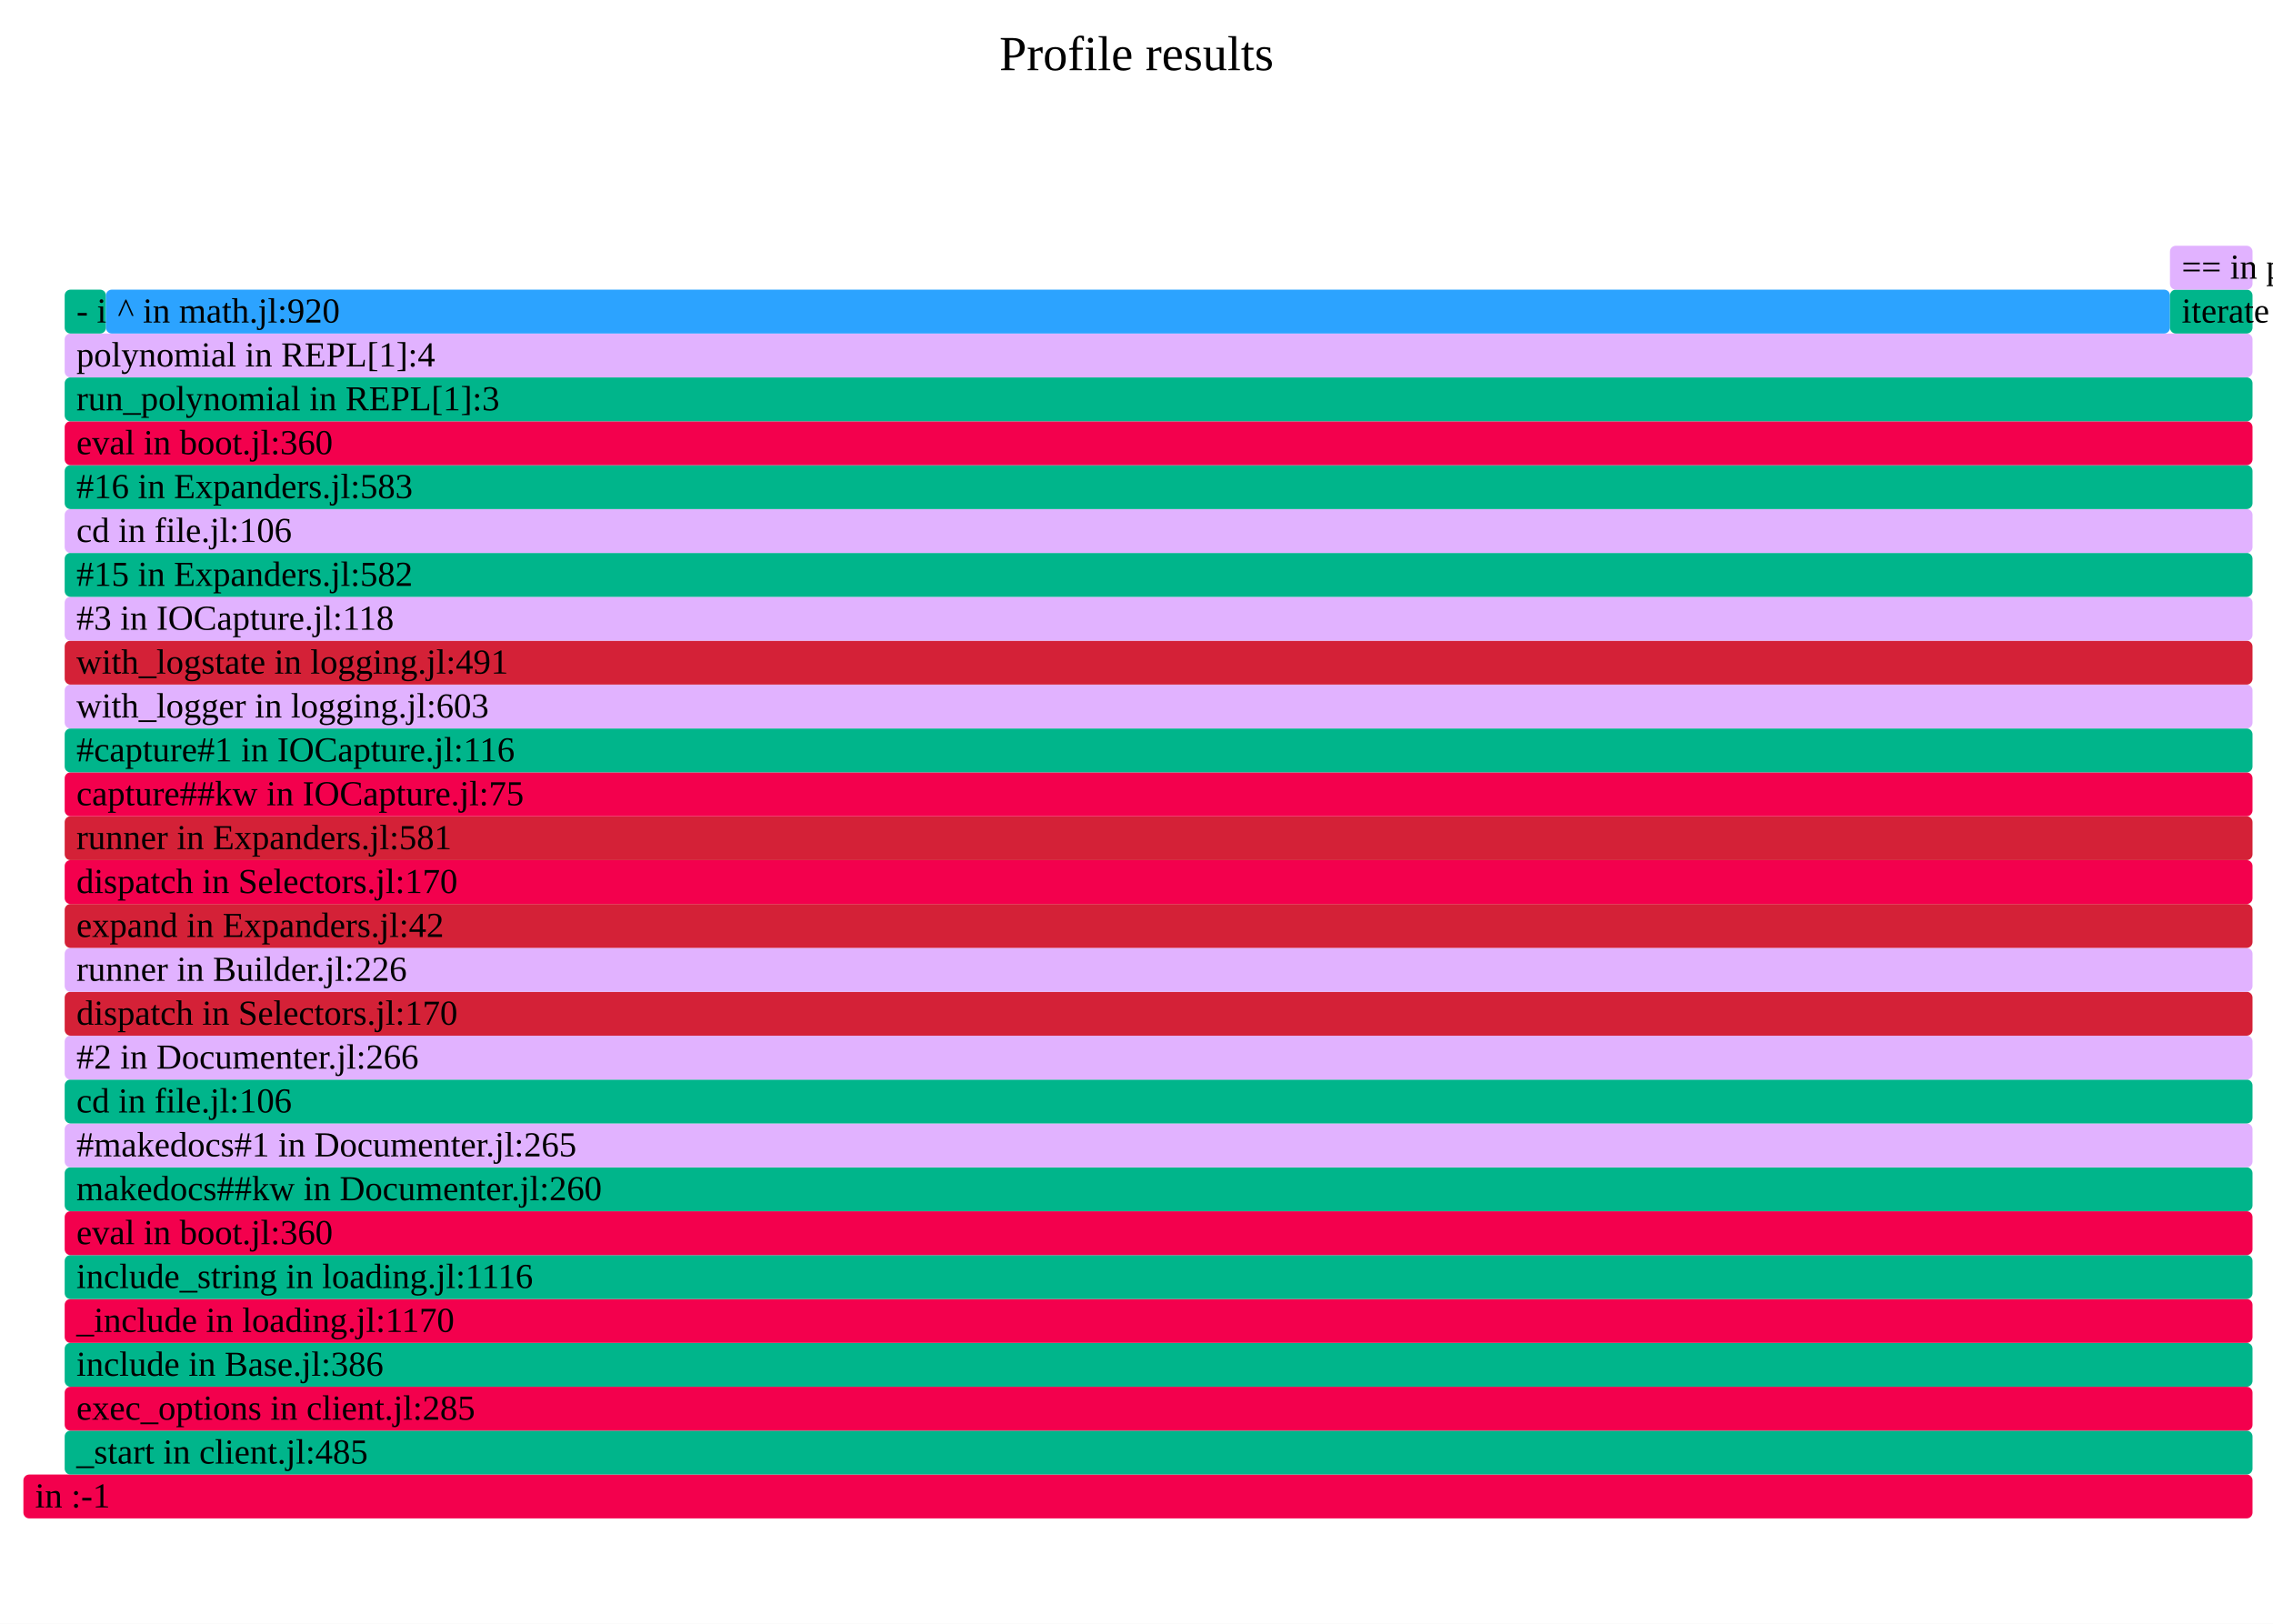
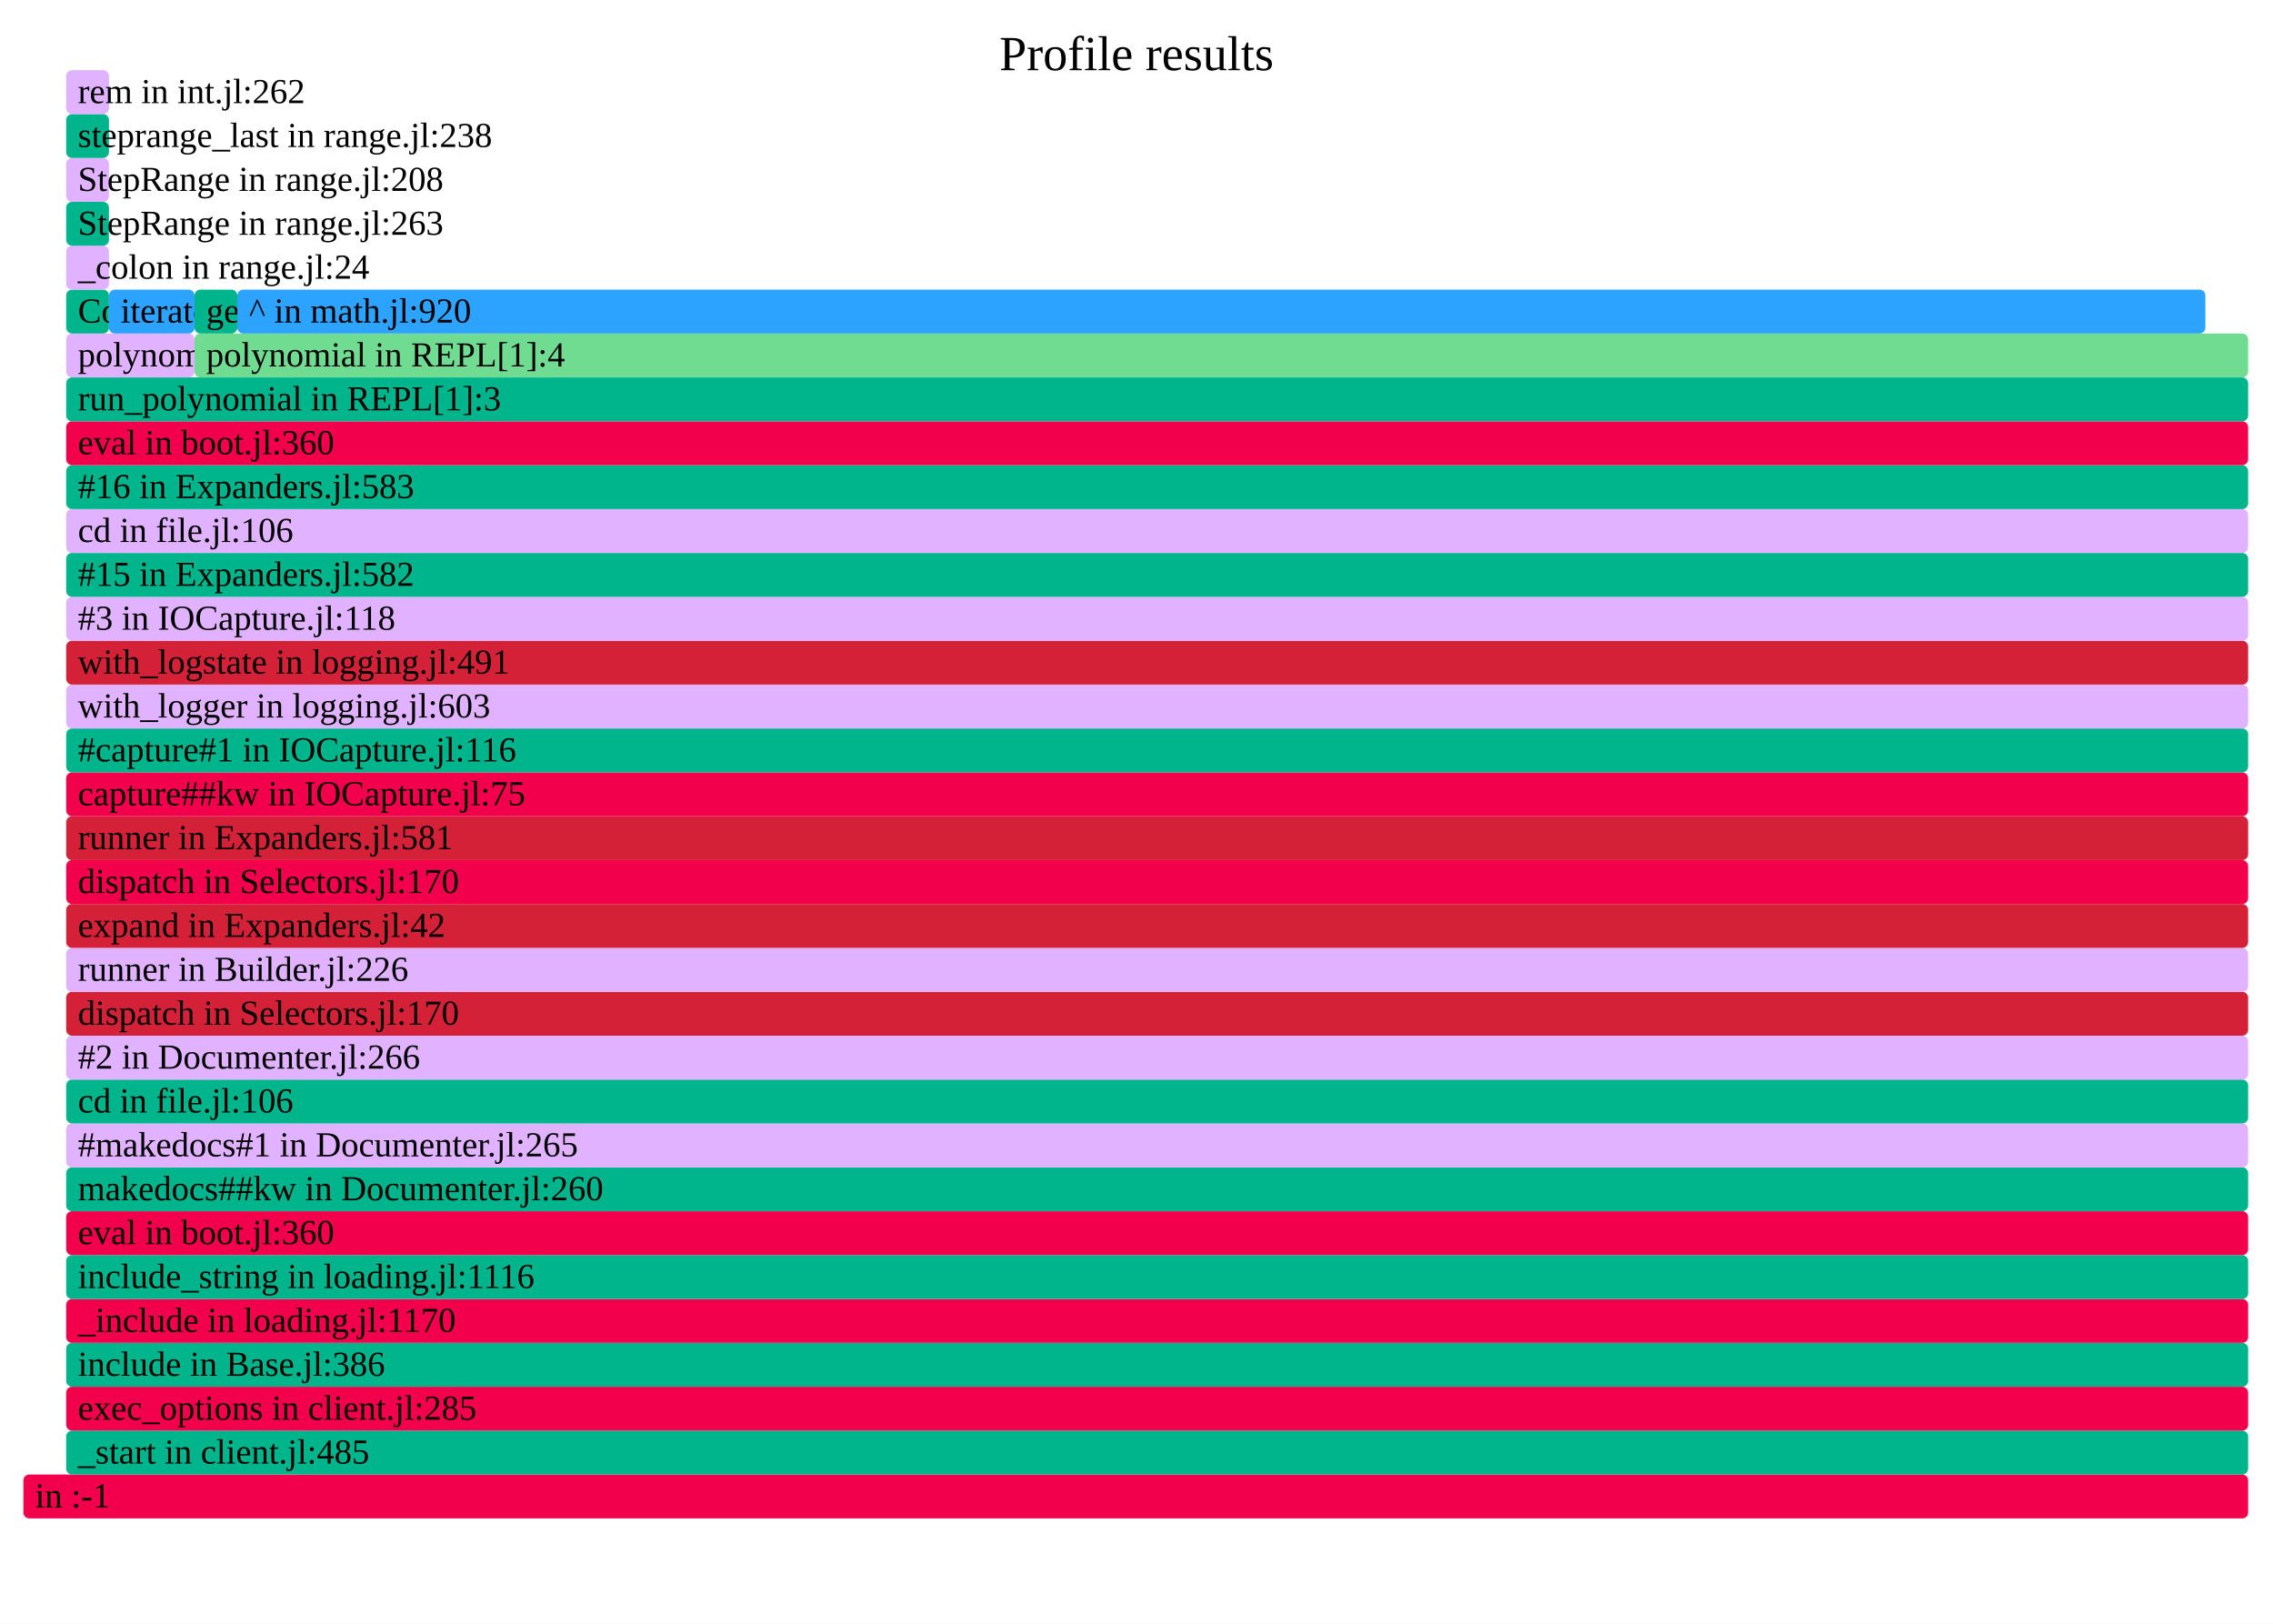
- <svg xmlns="http://www.w3.org/2000/svg" version="1.1" width="777" height="555" viewBox="0 0 777 555" id="fig-b2f2159304d74c2580ed9c627605fd59">
+ <svg xmlns="http://www.w3.org/2000/svg" version="1.1" width="777" height="555" viewBox="0 0 777 555" id="fig-b1e7973de08642a4bd5bcc62ea5fae89">
  <defs>
-     <clipPath id="fig-b2f2159304d74c2580ed9c627605fd59-clip">
+     <clipPath id="fig-b1e7973de08642a4bd5bcc62ea5fae89-clip">
      <rect x="0" y="0" width="777" height="555" />
    </clipPath>
  </defs>
  <style type="text/css">
-     #fig-b2f2159304d74c2580ed9c627605fd59 text {
+     #fig-b1e7973de08642a4bd5bcc62ea5fae89 text {
        pointer-events: none;
        font-family: inherit;
        font-size: 12px;
        fill: #000000;
    }
-     text#fig-b2f2159304d74c2580ed9c627605fd59-caption {
+     text#fig-b1e7973de08642a4bd5bcc62ea5fae89-caption {
        font-size: 16.8px;
        fill: #000000;
        text-anchor: middle;
    }
-     #fig-b2f2159304d74c2580ed9c627605fd59-bg {
+     #fig-b1e7973de08642a4bd5bcc62ea5fae89-bg {
        fill: #FFFFFF;
    }
-     #fig-b2f2159304d74c2580ed9c627605fd59-viewport rect, #fig-b2f2159304d74c2580ed9c627605fd59-viewport path {
+     #fig-b1e7973de08642a4bd5bcc62ea5fae89-viewport rect, #fig-b1e7973de08642a4bd5bcc62ea5fae89-viewport path {
        vector-effect: non-scaling-stroke;
        fill-opacity: 1;
    }
-     #fig-b2f2159304d74c2580ed9c627605fd59-viewport text {
+     #fig-b1e7973de08642a4bd5bcc62ea5fae89-viewport text {
        stroke: #000000;
        stroke-width: 0;
        stroke-opacity: 0.35;
    }
-     #fig-b2f2159304d74c2580ed9c627605fd59-viewport rect:hover, #fig-b2f2159304d74c2580ed9c627605fd59-viewport path:hover {
+     #fig-b1e7973de08642a4bd5bcc62ea5fae89-viewport rect:hover, #fig-b1e7973de08642a4bd5bcc62ea5fae89-viewport path:hover {
        fill-opacity: 0.75;
        stroke: #000000;
        stroke-width: 0.5;
    }
-     #fig-b2f2159304d74c2580ed9c627605fd59-viewport + rect {
+     #fig-b1e7973de08642a4bd5bcc62ea5fae89-viewport + rect {
        fill: #FFFFFF;
        opacity: 0.8;
    }
-     text#fig-b2f2159304d74c2580ed9c627605fd59-details{
+     text#fig-b1e7973de08642a4bd5bcc62ea5fae89-details{
        fill: #000000;
    }
</style>
-   <g id="fig-b2f2159304d74c2580ed9c627605fd59-frame" clip-path="url(#fig-b2f2159304d74c2580ed9c627605fd59-clip)">
-     <rect id="fig-b2f2159304d74c2580ed9c627605fd59-bg" x="0" y="0" width="777" height="555" />
-     <text id="fig-b2f2159304d74c2580ed9c627605fd59-caption" x="388.5" y="24">Profile results</text>
-     <g id="fig-b2f2159304d74c2580ed9c627605fd59-viewport" transform="scale(1)">
-       <rect x="8" y="504" width="762" height="15" rx="2" fill="#F3004D" data-dinfo="" />
+   <g id="fig-b1e7973de08642a4bd5bcc62ea5fae89-frame" clip-path="url(#fig-b1e7973de08642a4bd5bcc62ea5fae89-clip)">
+     <rect id="fig-b1e7973de08642a4bd5bcc62ea5fae89-bg" x="0" y="0" width="777" height="555" />
+     <text id="fig-b1e7973de08642a4bd5bcc62ea5fae89-caption" x="388.5" y="24">Profile results</text>
+     <g id="fig-b1e7973de08642a4bd5bcc62ea5fae89-viewport" transform="scale(1)">
+       <rect x="8" y="504" width="760.5" height="15" rx="2" fill="#F3004D" data-dinfo="" />
      <text x="8" dx="4" y="515.25"> in :-1</text>
-       <rect x="22.11" y="489" width="747.89" height="15" rx="2" fill="#00B58B" data-dinfo="./" />
-       <text x="22.11" dx="4" y="500.25">_start in client.jl:485</text>
-       <rect x="22.11" y="474" width="747.89" height="15" rx="2" fill="#F3004D" data-dinfo="./" />
-       <text x="22.11" dx="4" y="485.25">exec_options in client.jl:285</text>
-       <rect x="22.11" y="459" width="747.89" height="15" rx="2" fill="#00B58B" data-dinfo="./" />
-       <text x="22.11" dx="4" y="470.25">include in Base.jl:386</text>
-       <rect x="22.11" y="444" width="747.89" height="15" rx="2" fill="#F3004D" data-dinfo="./" />
-       <text x="22.11" dx="4" y="455.25">_include in loading.jl:1170</text>
-       <rect x="22.11" y="429" width="747.89" height="15" rx="2" fill="#00B58B" data-dinfo="./" />
-       <text x="22.11" dx="4" y="440.25">include_string in loading.jl:1116</text>
-       <rect x="22.11" y="414" width="747.89" height="15" rx="2" fill="#F3004D" data-dinfo="./" />
-       <text x="22.11" dx="4" y="425.25">eval in boot.jl:360</text>
-       <rect x="22.11" y="399" width="747.89" height="15" rx="2" fill="#00B58B" data-dinfo="/home/runner/.julia/packages/Documenter/qdbx6/src/" />
-       <text x="22.11" dx="4" y="410.25">makedocs##kw in Documenter.jl:260</text>
-       <rect x="22.11" y="384" width="747.89" height="15" rx="2" fill="#E1B2FF" data-dinfo="/home/runner/.julia/packages/Documenter/qdbx6/src/" />
-       <text x="22.11" dx="4" y="395.25">#makedocs#1 in Documenter.jl:265</text>
-       <rect x="22.11" y="369" width="747.89" height="15" rx="2" fill="#00B58B" data-dinfo="./" />
-       <text x="22.11" dx="4" y="380.25">cd in file.jl:106</text>
-       <rect x="22.11" y="354" width="747.89" height="15" rx="2" fill="#E1B2FF" data-dinfo="/home/runner/.julia/packages/Documenter/qdbx6/src/" />
-       <text x="22.11" dx="4" y="365.25">#2 in Documenter.jl:266</text>
-       <rect x="22.11" y="339" width="747.89" height="15" rx="2" fill="#D42137" data-dinfo="/home/runner/.julia/packages/Documenter/qdbx6/src/Utilities/" />
-       <text x="22.11" dx="4" y="350.25">dispatch in Selectors.jl:170</text>
-       <rect x="22.11" y="324" width="747.89" height="15" rx="2" fill="#E1B2FF" data-dinfo="/home/runner/.julia/packages/Documenter/qdbx6/src/" />
-       <text x="22.11" dx="4" y="335.25">runner in Builder.jl:226</text>
-       <rect x="22.11" y="309" width="747.89" height="15" rx="2" fill="#D42137" data-dinfo="/home/runner/.julia/packages/Documenter/qdbx6/src/" />
-       <text x="22.11" dx="4" y="320.25">expand in Expanders.jl:42</text>
-       <rect x="22.11" y="294" width="747.89" height="15" rx="2" fill="#F3004D" data-dinfo="/home/runner/.julia/packages/Documenter/qdbx6/src/Utilities/" />
-       <text x="22.11" dx="4" y="305.25">dispatch in Selectors.jl:170</text>
-       <rect x="22.11" y="279" width="747.89" height="15" rx="2" fill="#D42137" data-dinfo="/home/runner/.julia/packages/Documenter/qdbx6/src/" />
-       <text x="22.11" dx="4" y="290.25">runner in Expanders.jl:581</text>
-       <rect x="22.11" y="264" width="747.89" height="15" rx="2" fill="#F3004D" data-dinfo="/home/runner/.julia/packages/IOCapture/sXY71/src/" />
-       <text x="22.11" dx="4" y="275.25">capture##kw in IOCapture.jl:75</text>
-       <rect x="22.11" y="249" width="747.89" height="15" rx="2" fill="#00B58B" data-dinfo="/home/runner/.julia/packages/IOCapture/sXY71/src/" />
-       <text x="22.11" dx="4" y="260.25">#capture#1 in IOCapture.jl:116</text>
-       <rect x="22.11" y="234" width="747.89" height="15" rx="2" fill="#E1B2FF" data-dinfo="./" />
-       <text x="22.11" dx="4" y="245.25">with_logger in logging.jl:603</text>
-       <rect x="22.11" y="219" width="747.89" height="15" rx="2" fill="#D42137" data-dinfo="./" />
-       <text x="22.11" dx="4" y="230.25">with_logstate in logging.jl:491</text>
-       <rect x="22.11" y="204" width="747.89" height="15" rx="2" fill="#E1B2FF" data-dinfo="/home/runner/.julia/packages/IOCapture/sXY71/src/" />
-       <text x="22.11" dx="4" y="215.25">#3 in IOCapture.jl:118</text>
-       <rect x="22.11" y="189" width="747.89" height="15" rx="2" fill="#00B58B" data-dinfo="/home/runner/.julia/packages/Documenter/qdbx6/src/" />
-       <text x="22.11" dx="4" y="200.25">#15 in Expanders.jl:582</text>
-       <rect x="22.11" y="174" width="747.89" height="15" rx="2" fill="#E1B2FF" data-dinfo="./" />
-       <text x="22.11" dx="4" y="185.25">cd in file.jl:106</text>
-       <rect x="22.11" y="159" width="747.89" height="15" rx="2" fill="#00B58B" data-dinfo="/home/runner/.julia/packages/Documenter/qdbx6/src/" />
-       <text x="22.11" dx="4" y="170.25">#16 in Expanders.jl:583</text>
-       <rect x="22.11" y="144" width="747.89" height="15" rx="2" fill="#F3004D" data-dinfo="./" />
-       <text x="22.11" dx="4" y="155.25">eval in boot.jl:360</text>
-       <rect x="22.11" y="129" width="747.89" height="15" rx="2" fill="#00B58B" data-dinfo="./" />
-       <text x="22.11" dx="4" y="140.25">run_polynomial in REPL[1]:3</text>
-       <rect x="22.11" y="114" width="747.89" height="15" rx="2" fill="#E1B2FF" data-dinfo="./" />
-       <text x="22.11" dx="4" y="125.25">polynomial in REPL[1]:4</text>
-       <rect x="22.11" y="99" width="14.11" height="15" rx="2" fill="#00B58B" data-dinfo="./" />
-       <text x="22.11" dx="4" y="110.25">- in int.jl:86</text>
-       <rect x="36.22" y="99" width="705.56" height="15" rx="2" fill="#2CA3FF" data-dinfo="./" />
-       <text x="36.22" dx="4" y="110.25">^ in math.jl:920</text>
-       <rect x="741.78" y="99" width="28.22" height="15" rx="2" fill="#00B58B" data-dinfo="./" />
-       <text x="741.78" dx="4" y="110.25">iterate in range.jl:674</text>
-       <rect x="741.78" y="84" width="28.22" height="15" rx="2" fill="#E1B2FF" data-dinfo="./" />
-       <text x="741.78" dx="4" y="95.25">== in promotion.jl:410</text>
+       <rect x="22.62" y="489" width="745.88" height="15" rx="2" fill="#00B58B" data-dinfo="./" />
+       <text x="22.62" dx="4" y="500.25">_start in client.jl:485</text>
+       <rect x="22.62" y="474" width="745.88" height="15" rx="2" fill="#F3004D" data-dinfo="./" />
+       <text x="22.62" dx="4" y="485.25">exec_options in client.jl:285</text>
+       <rect x="22.62" y="459" width="745.88" height="15" rx="2" fill="#00B58B" data-dinfo="./" />
+       <text x="22.62" dx="4" y="470.25">include in Base.jl:386</text>
+       <rect x="22.62" y="444" width="745.88" height="15" rx="2" fill="#F3004D" data-dinfo="./" />
+       <text x="22.62" dx="4" y="455.25">_include in loading.jl:1170</text>
+       <rect x="22.62" y="429" width="745.88" height="15" rx="2" fill="#00B58B" data-dinfo="./" />
+       <text x="22.62" dx="4" y="440.25">include_string in loading.jl:1116</text>
+       <rect x="22.62" y="414" width="745.88" height="15" rx="2" fill="#F3004D" data-dinfo="./" />
+       <text x="22.62" dx="4" y="425.25">eval in boot.jl:360</text>
+       <rect x="22.62" y="399" width="745.88" height="15" rx="2" fill="#00B58B" data-dinfo="/home/runner/.julia/packages/Documenter/qdbx6/src/" />
+       <text x="22.62" dx="4" y="410.25">makedocs##kw in Documenter.jl:260</text>
+       <rect x="22.62" y="384" width="745.88" height="15" rx="2" fill="#E1B2FF" data-dinfo="/home/runner/.julia/packages/Documenter/qdbx6/src/" />
+       <text x="22.62" dx="4" y="395.25">#makedocs#1 in Documenter.jl:265</text>
+       <rect x="22.62" y="369" width="745.88" height="15" rx="2" fill="#00B58B" data-dinfo="./" />
+       <text x="22.62" dx="4" y="380.25">cd in file.jl:106</text>
+       <rect x="22.62" y="354" width="745.88" height="15" rx="2" fill="#E1B2FF" data-dinfo="/home/runner/.julia/packages/Documenter/qdbx6/src/" />
+       <text x="22.62" dx="4" y="365.25">#2 in Documenter.jl:266</text>
+       <rect x="22.62" y="339" width="745.88" height="15" rx="2" fill="#D42137" data-dinfo="/home/runner/.julia/packages/Documenter/qdbx6/src/Utilities/" />
+       <text x="22.62" dx="4" y="350.25">dispatch in Selectors.jl:170</text>
+       <rect x="22.62" y="324" width="745.88" height="15" rx="2" fill="#E1B2FF" data-dinfo="/home/runner/.julia/packages/Documenter/qdbx6/src/" />
+       <text x="22.62" dx="4" y="335.25">runner in Builder.jl:226</text>
+       <rect x="22.62" y="309" width="745.88" height="15" rx="2" fill="#D42137" data-dinfo="/home/runner/.julia/packages/Documenter/qdbx6/src/" />
+       <text x="22.62" dx="4" y="320.25">expand in Expanders.jl:42</text>
+       <rect x="22.62" y="294" width="745.88" height="15" rx="2" fill="#F3004D" data-dinfo="/home/runner/.julia/packages/Documenter/qdbx6/src/Utilities/" />
+       <text x="22.62" dx="4" y="305.25">dispatch in Selectors.jl:170</text>
+       <rect x="22.62" y="279" width="745.88" height="15" rx="2" fill="#D42137" data-dinfo="/home/runner/.julia/packages/Documenter/qdbx6/src/" />
+       <text x="22.62" dx="4" y="290.25">runner in Expanders.jl:581</text>
+       <rect x="22.62" y="264" width="745.88" height="15" rx="2" fill="#F3004D" data-dinfo="/home/runner/.julia/packages/IOCapture/sXY71/src/" />
+       <text x="22.62" dx="4" y="275.25">capture##kw in IOCapture.jl:75</text>
+       <rect x="22.62" y="249" width="745.88" height="15" rx="2" fill="#00B58B" data-dinfo="/home/runner/.julia/packages/IOCapture/sXY71/src/" />
+       <text x="22.62" dx="4" y="260.25">#capture#1 in IOCapture.jl:116</text>
+       <rect x="22.62" y="234" width="745.88" height="15" rx="2" fill="#E1B2FF" data-dinfo="./" />
+       <text x="22.62" dx="4" y="245.25">with_logger in logging.jl:603</text>
+       <rect x="22.62" y="219" width="745.88" height="15" rx="2" fill="#D42137" data-dinfo="./" />
+       <text x="22.62" dx="4" y="230.25">with_logstate in logging.jl:491</text>
+       <rect x="22.62" y="204" width="745.88" height="15" rx="2" fill="#E1B2FF" data-dinfo="/home/runner/.julia/packages/IOCapture/sXY71/src/" />
+       <text x="22.62" dx="4" y="215.25">#3 in IOCapture.jl:118</text>
+       <rect x="22.62" y="189" width="745.88" height="15" rx="2" fill="#00B58B" data-dinfo="/home/runner/.julia/packages/Documenter/qdbx6/src/" />
+       <text x="22.62" dx="4" y="200.25">#15 in Expanders.jl:582</text>
+       <rect x="22.62" y="174" width="745.88" height="15" rx="2" fill="#E1B2FF" data-dinfo="./" />
+       <text x="22.62" dx="4" y="185.25">cd in file.jl:106</text>
+       <rect x="22.62" y="159" width="745.88" height="15" rx="2" fill="#00B58B" data-dinfo="/home/runner/.julia/packages/Documenter/qdbx6/src/" />
+       <text x="22.62" dx="4" y="170.25">#16 in Expanders.jl:583</text>
+       <rect x="22.62" y="144" width="745.88" height="15" rx="2" fill="#F3004D" data-dinfo="./" />
+       <text x="22.62" dx="4" y="155.25">eval in boot.jl:360</text>
+       <rect x="22.62" y="129" width="745.88" height="15" rx="2" fill="#00B58B" data-dinfo="./" />
+       <text x="22.62" dx="4" y="140.25">run_polynomial in REPL[1]:3</text>
+       <rect x="22.62" y="114" width="43.88" height="15" rx="2" fill="#E1B2FF" data-dinfo="./" />
+       <text x="22.62" dx="4" y="125.25">polynomial in REPL[1]:3</text>
+       <rect x="22.62" y="99" width="14.63" height="15" rx="2" fill="#00B58B" data-dinfo="./" />
+       <text x="22.62" dx="4" y="110.25">Colon in range.jl:22</text>
+       <rect x="22.62" y="84" width="14.63" height="15" rx="2" fill="#E1B2FF" data-dinfo="./" />
+       <text x="22.62" dx="4" y="95.25">_colon in range.jl:24</text>
+       <rect x="22.62" y="69" width="14.63" height="15" rx="2" fill="#00B58B" data-dinfo="./" />
+       <text x="22.62" dx="4" y="80.25">StepRange in range.jl:263</text>
+       <rect x="22.62" y="54" width="14.63" height="15" rx="2" fill="#E1B2FF" data-dinfo="./" />
+       <text x="22.62" dx="4" y="65.25">StepRange in range.jl:208</text>
+       <rect x="22.62" y="39" width="14.63" height="15" rx="2" fill="#00B58B" data-dinfo="./" />
+       <text x="22.62" dx="4" y="50.25">steprange_last in range.jl:238</text>
+       <rect x="22.62" y="24" width="14.63" height="15" rx="2" fill="#E1B2FF" data-dinfo="./" />
+       <text x="22.62" dx="4" y="35.25">rem in int.jl:262</text>
+       <rect x="37.25" y="99" width="29.25" height="15" rx="2" fill="#2CA3FF" data-dinfo="./" />
+       <text x="37.25" dx="4" y="110.25">iterate in range.jl:670</text>
+       <rect x="66.5" y="114" width="702" height="15" rx="2" fill="#6FDC91" data-dinfo="./" />
+       <text x="66.5" dx="4" y="125.25">polynomial in REPL[1]:4</text>
+       <rect x="66.5" y="99" width="14.62" height="15" rx="2" fill="#00B58B" data-dinfo="./" />
+       <text x="66.5" dx="4" y="110.25">getindex in REPL[1]:0</text>
+       <rect x="81.12" y="99" width="672.76" height="15" rx="2" fill="#2CA3FF" data-dinfo="./" />
+       <text x="81.12" dx="4" y="110.25">^ in math.jl:920</text>
    </g>
  </g>
</svg>
